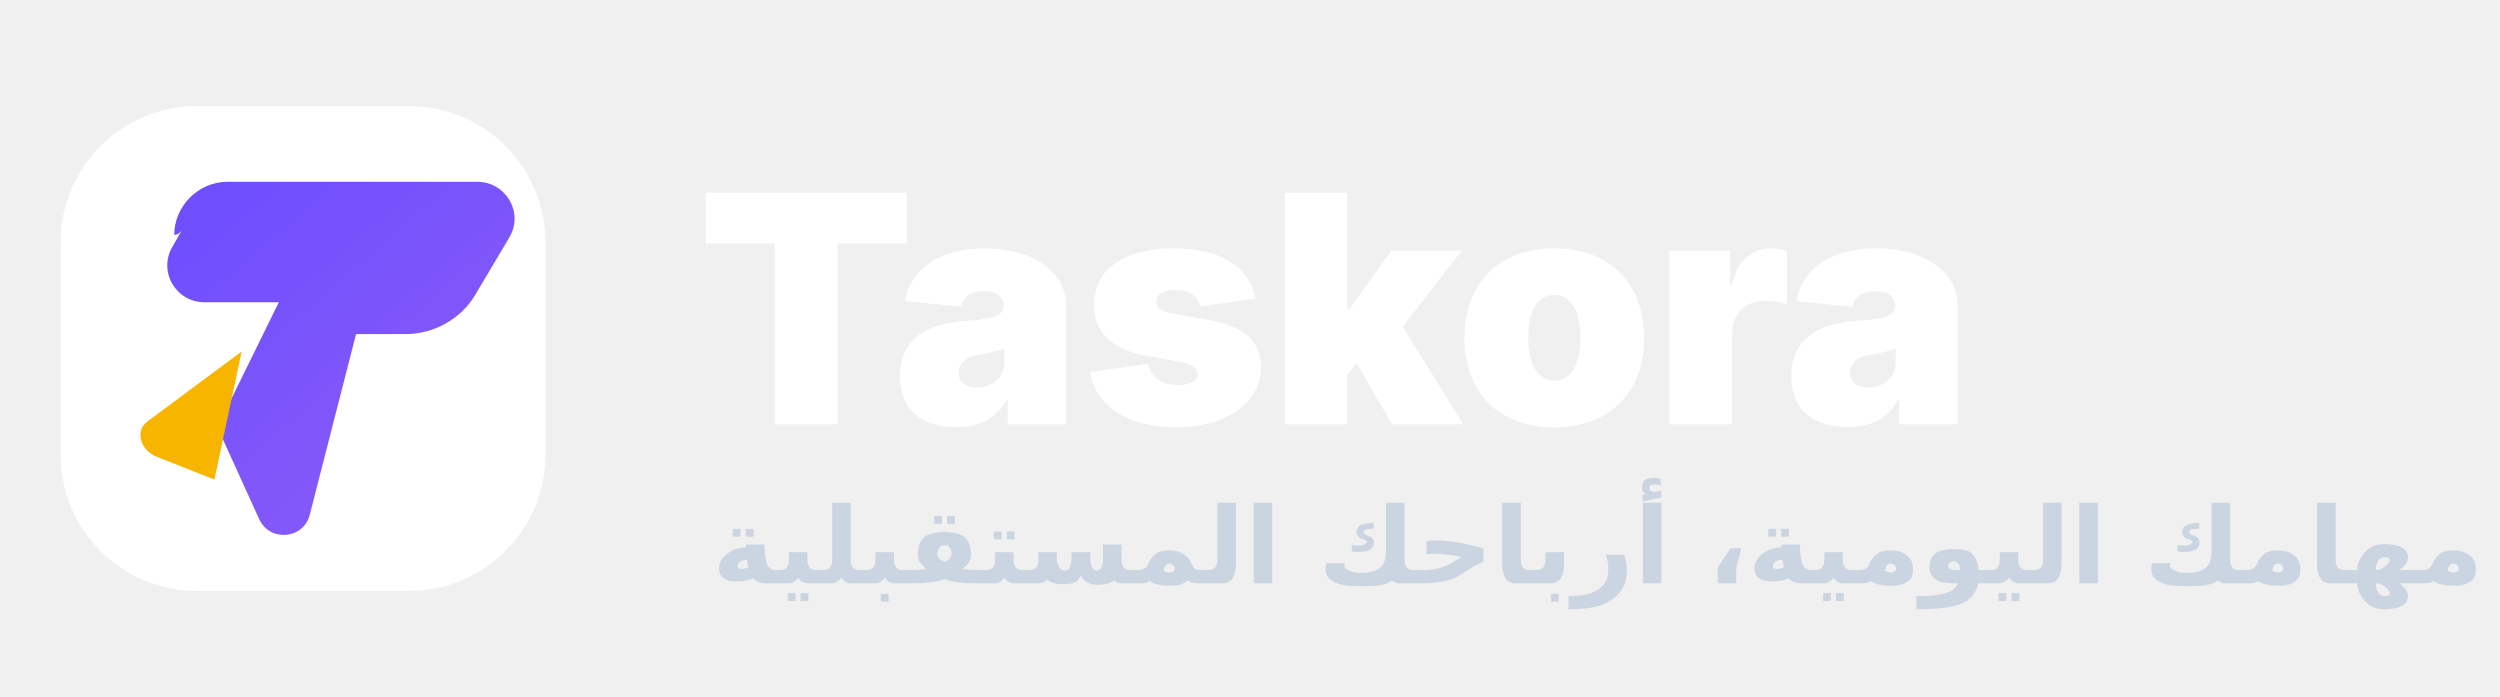
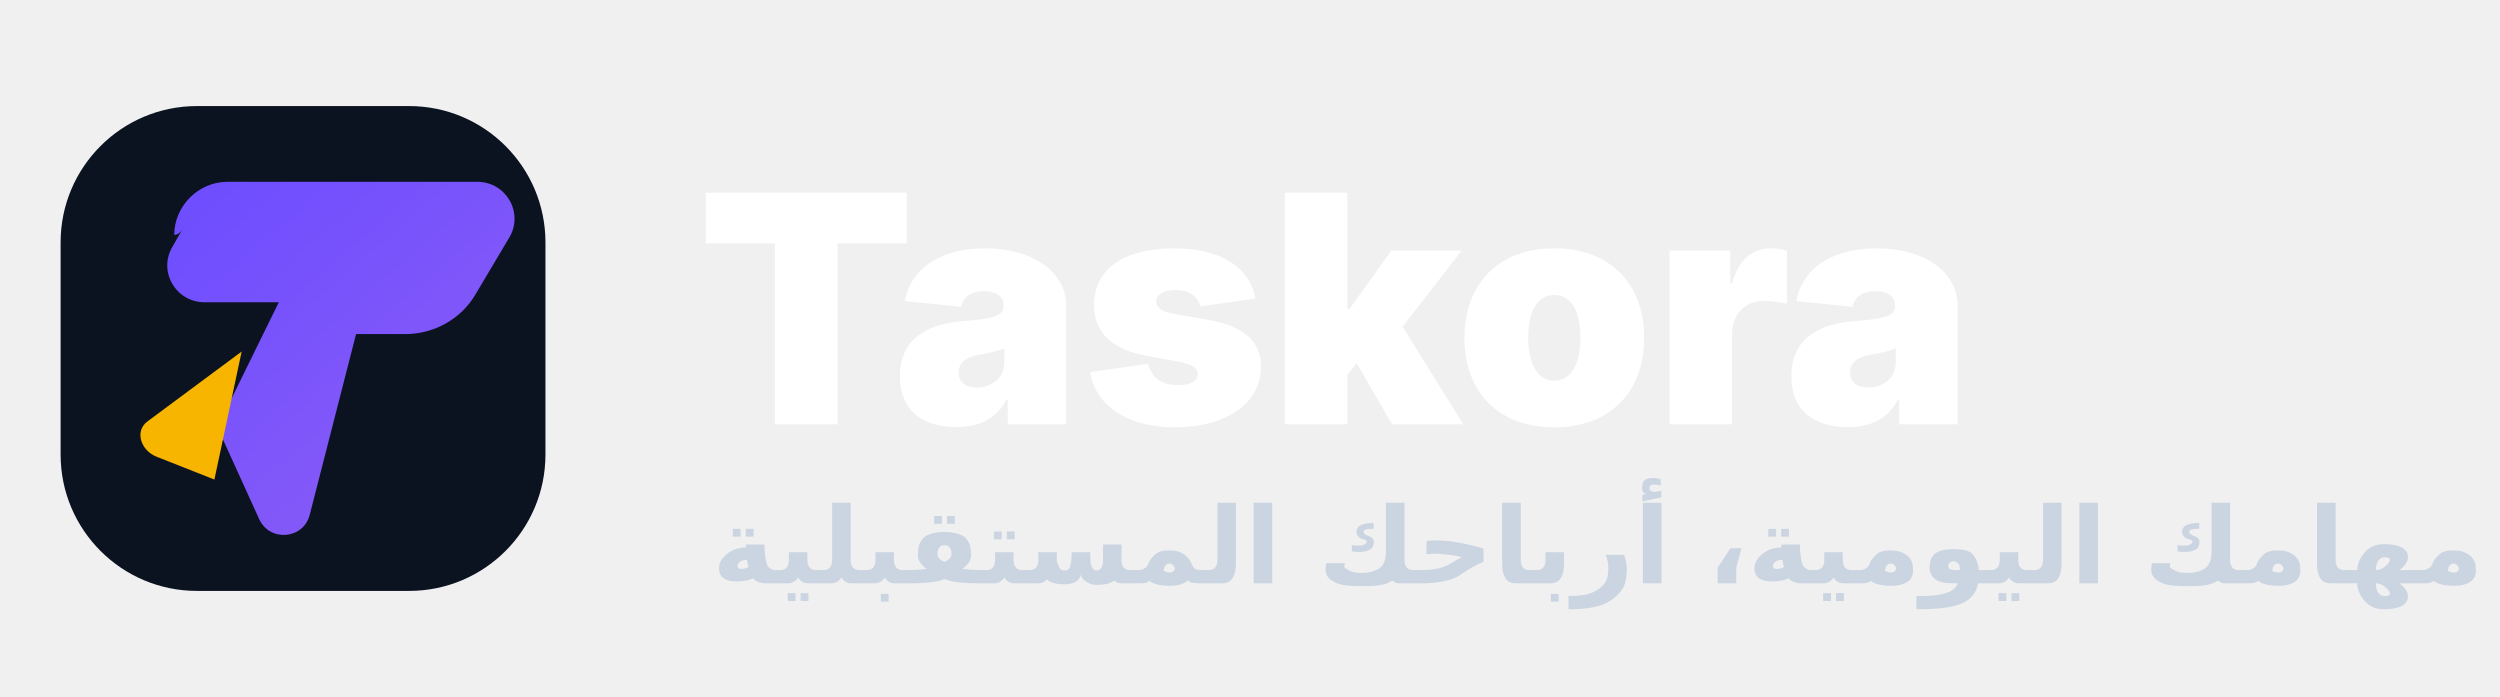
<svg xmlns="http://www.w3.org/2000/svg" width="330" height="92" viewBox="0 0 330 92" fill="none">
-   <rect x="8" y="14" width="64" height="64" rx="18" fill="#FFFFFF" />
+   <rect x="8" y="14" width="64" height="64" rx="18" fill="#0B1220" />
  <path d="M23 31C23 27.2 26.2 24 30 24H63C66.8 24 69.2 28.1 67.2 31.4L62.8 38.8C60.9 42.1 57.3 44.1 53.5 44.1H47L40.9 67.9C40.1 71.2 35.6 71.6 34.2 68.5L28.7 56.4L36.8 39.9H27C23.2 39.9 20.8 35.8 22.8 32.5L24 30.4C23.7 30.8 23.4 31 23 31Z" fill="url(#g)" />
  <path d="M19.5 55.6L31.9 46.4L28.3 63.3L20.7 60.3C18.6 59.5 17.7 56.9 19.5 55.6Z" fill="#F7B500" />
  <text x="92" y="56" font-family="Inter, Arial, sans-serif" font-size="42" font-weight="850" fill="#FFFFFF">Taskora</text>
  <text x="94" y="77" font-family="Tajawal, Arial, sans-serif" font-size="14" font-weight="600" fill="#CBD5E1">مهامك اليومية، أرباحك المستقبلية</text>
  <defs>
    <linearGradient id="g" x1="23" y1="24" x2="62" y2="69" gradientUnits="userSpaceOnUse">
      <stop stop-color="#6C4DFF" />
      <stop offset="1" stop-color="#8B5CF6" />
    </linearGradient>
  </defs>
</svg>
